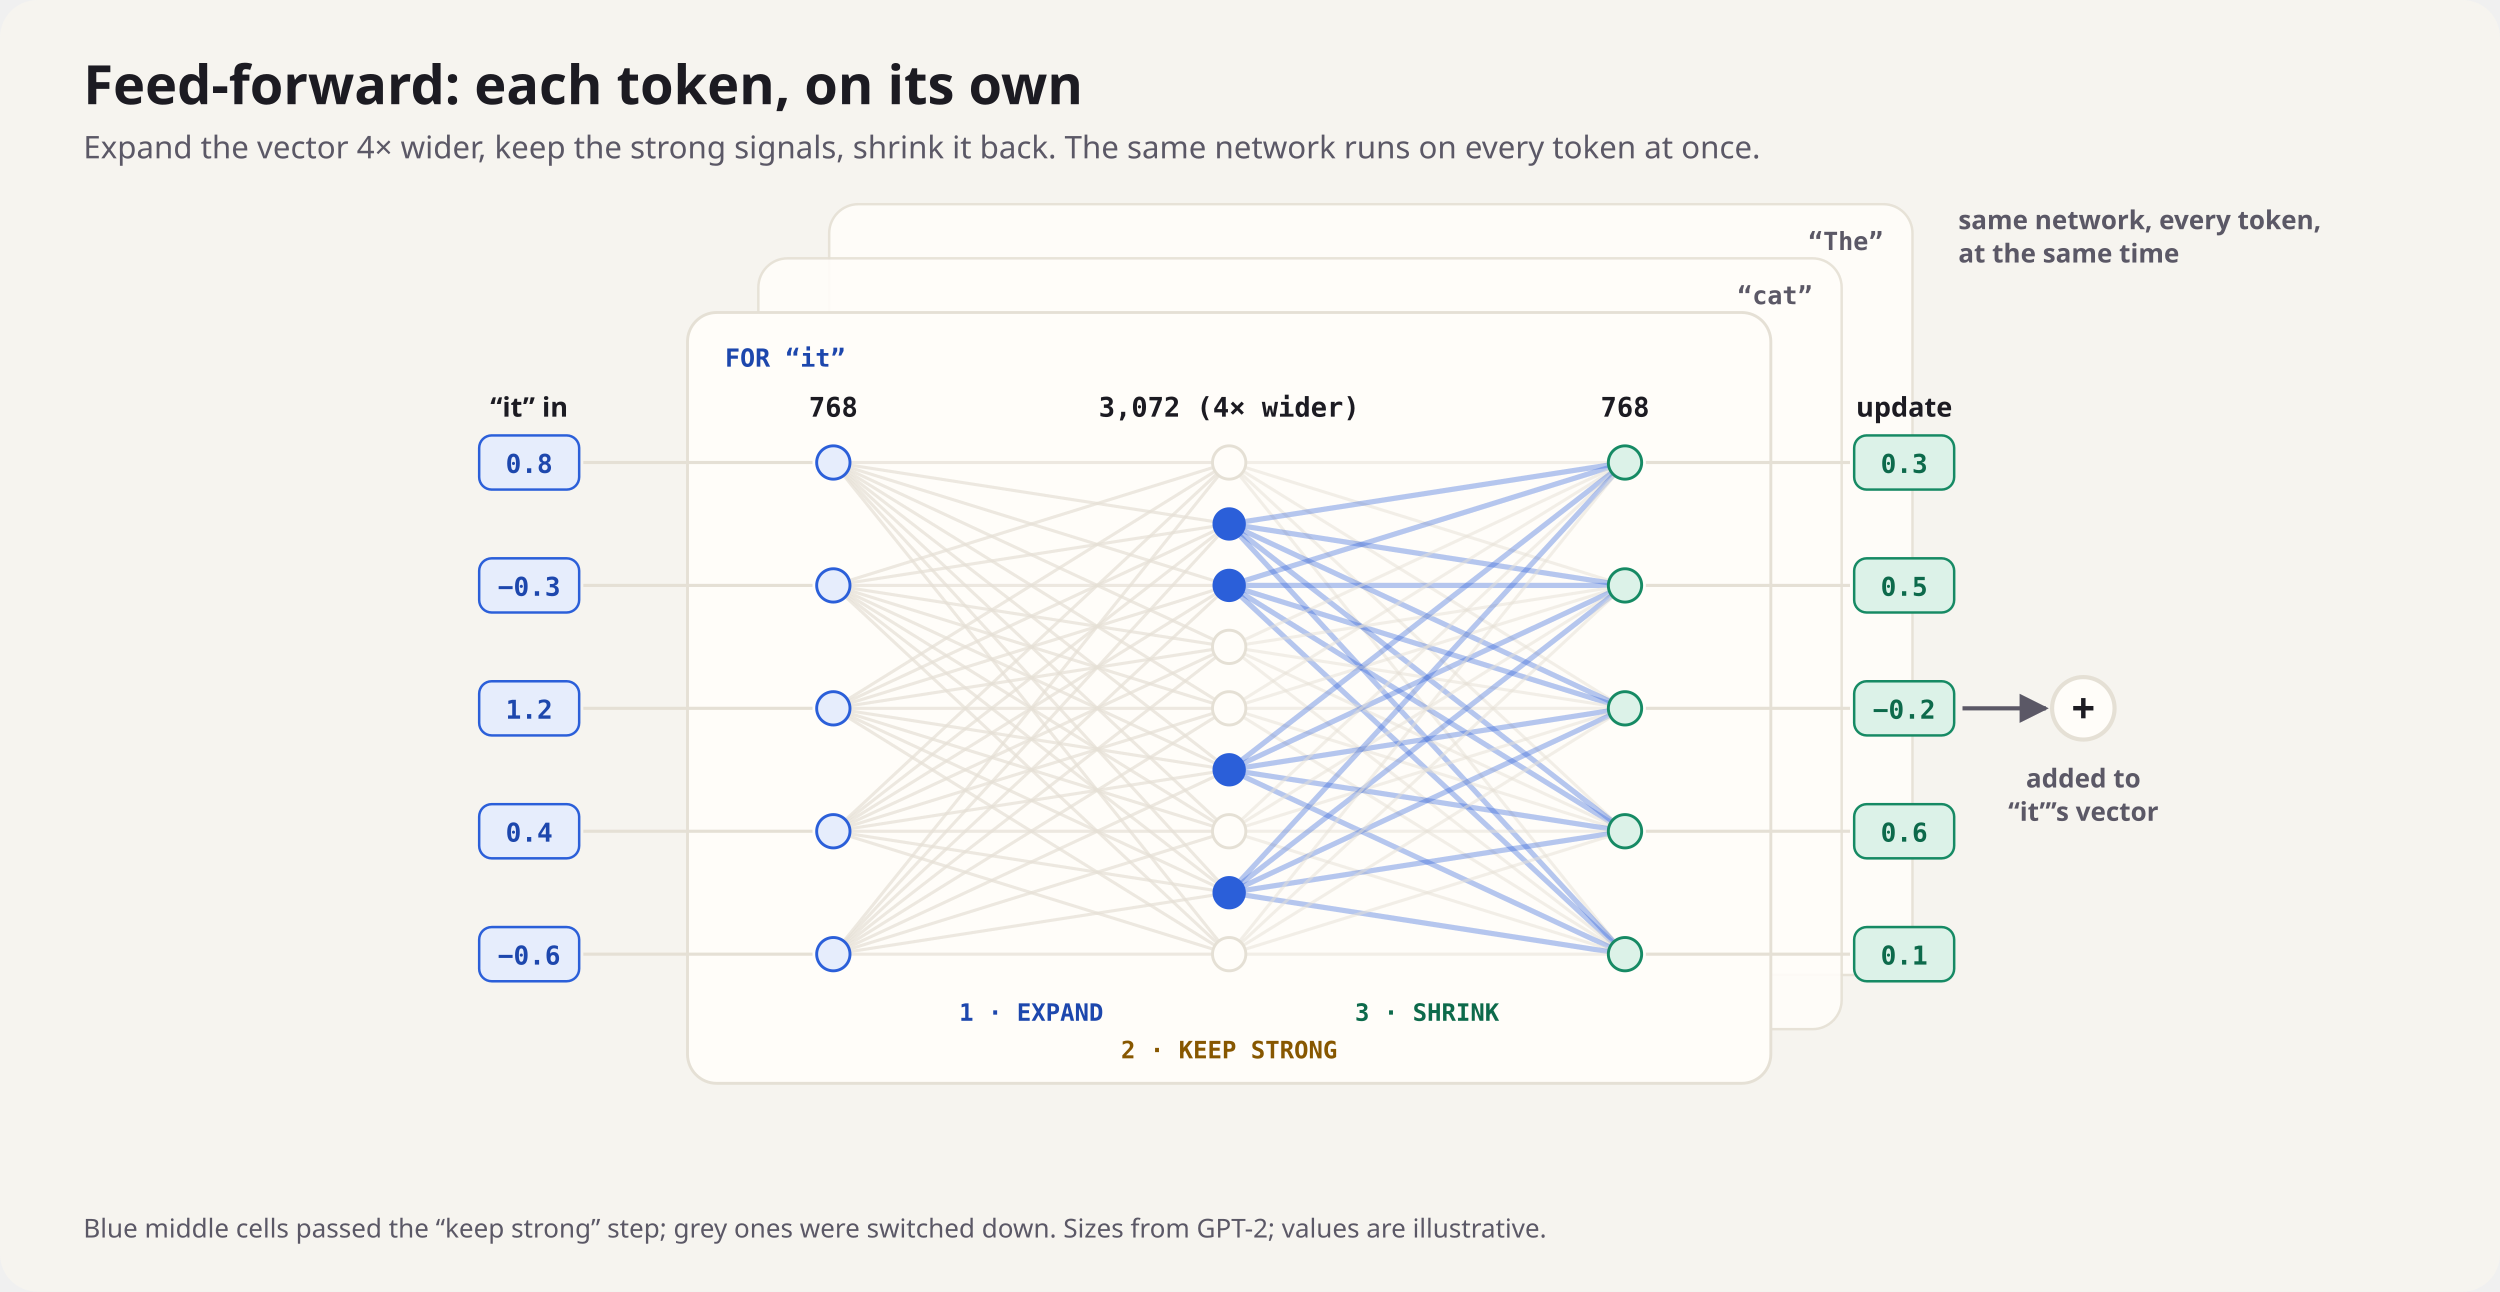
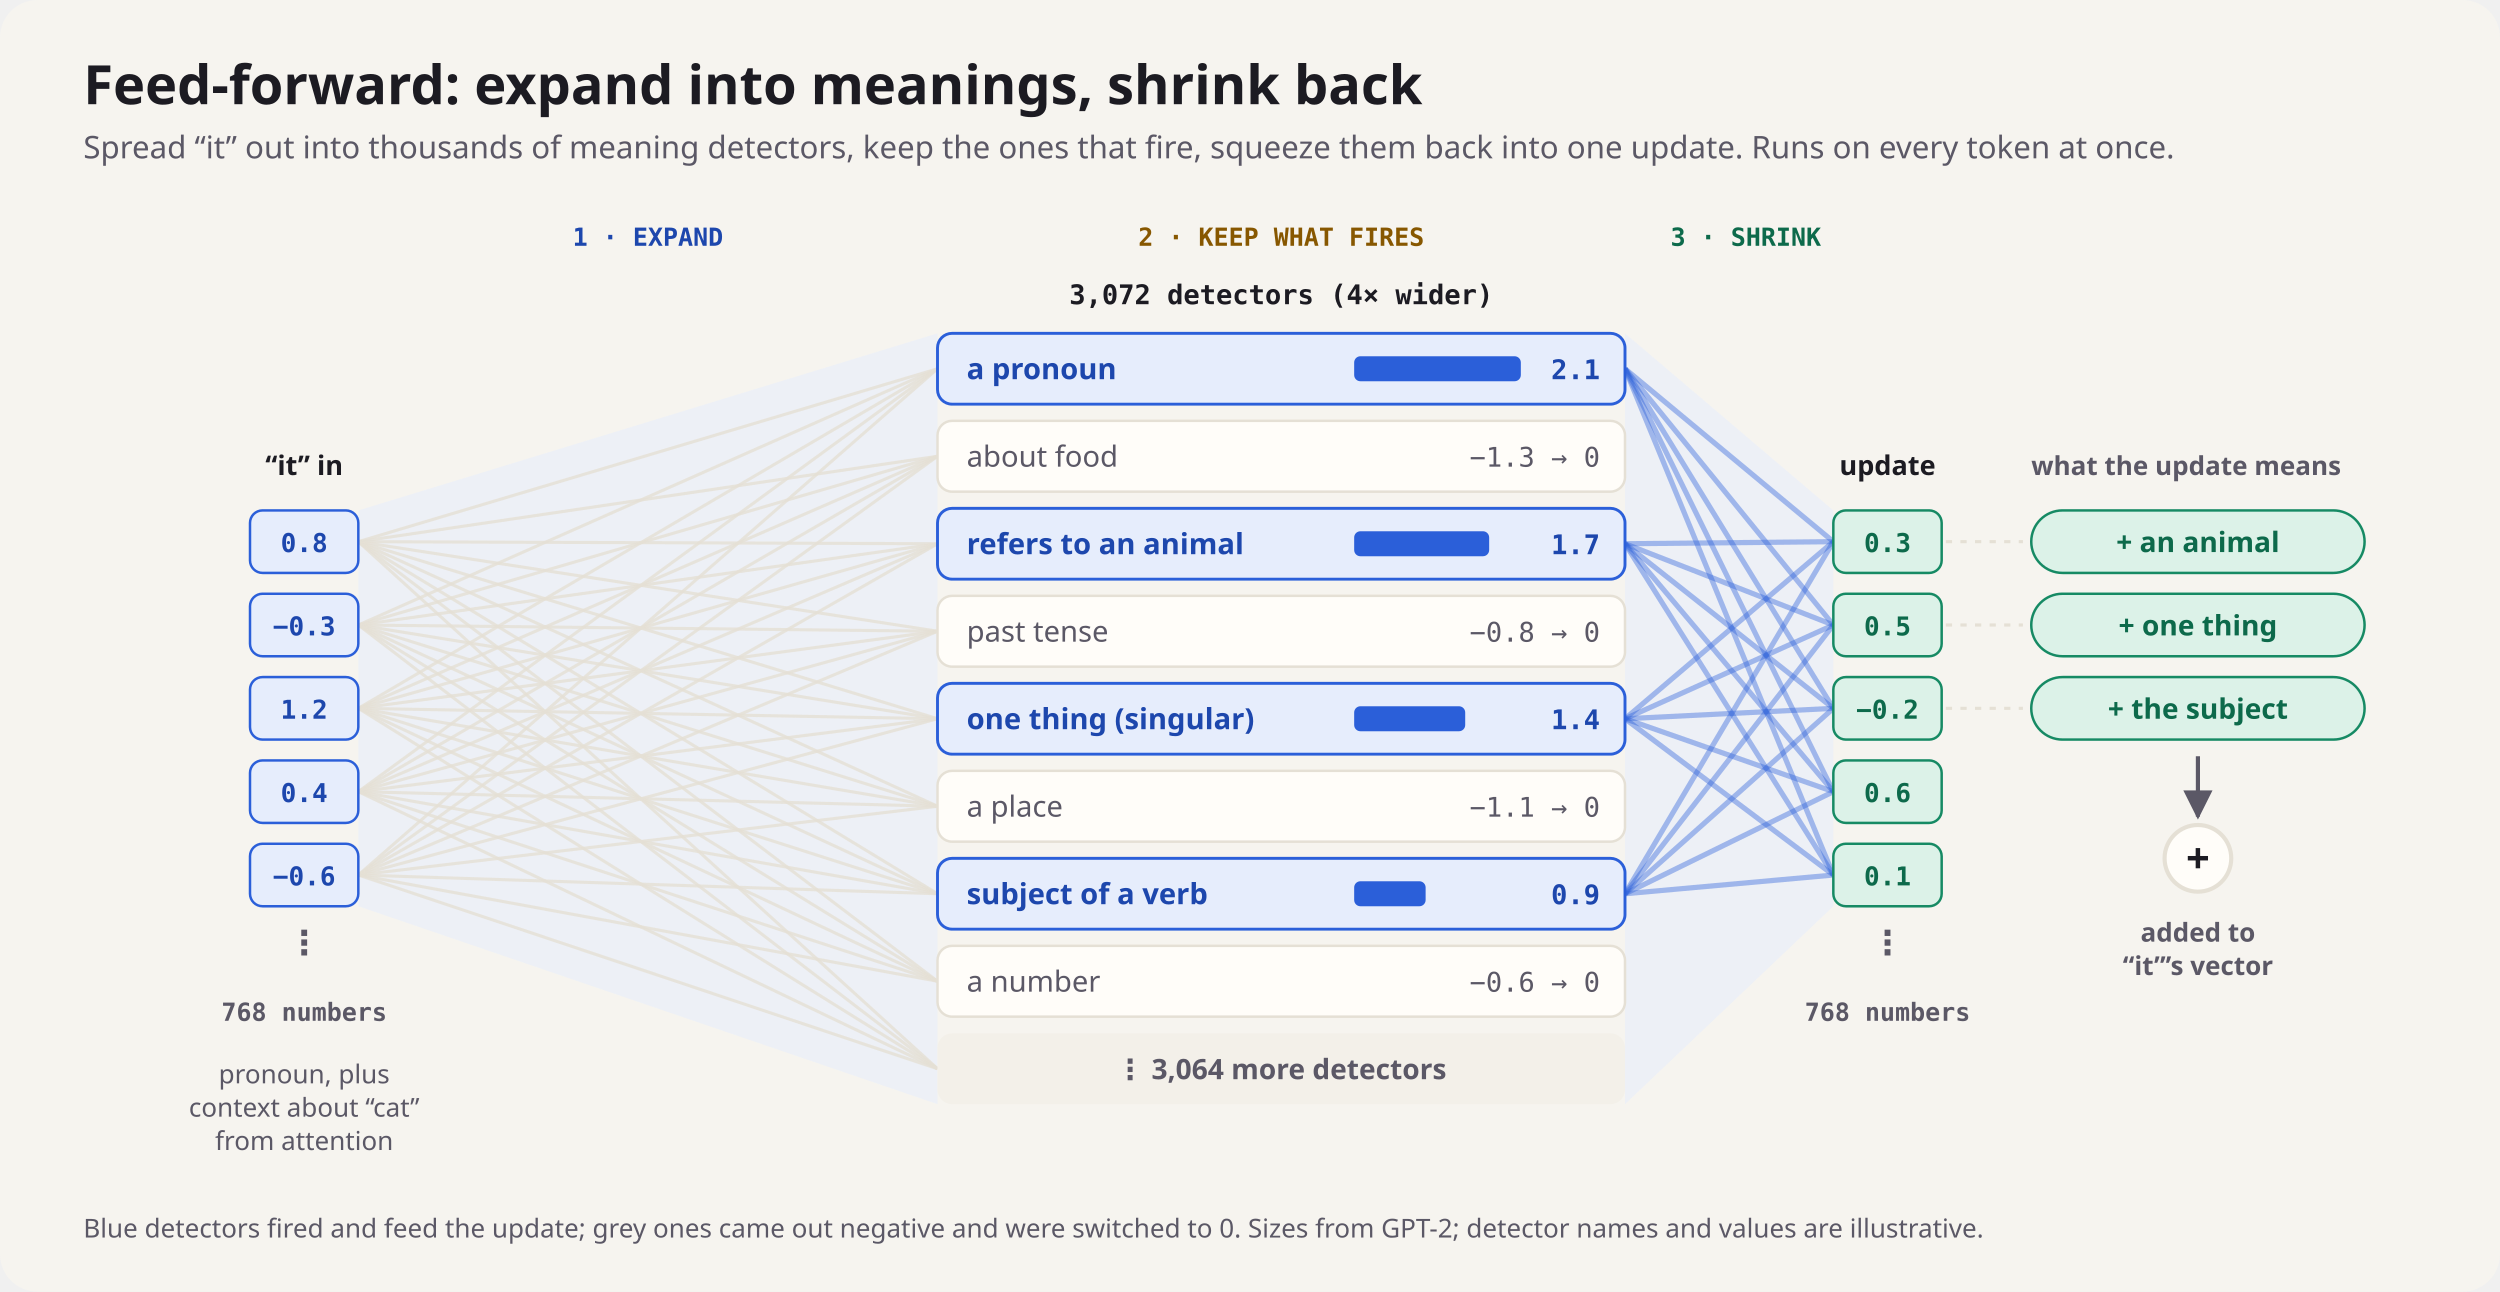
<svg xmlns="http://www.w3.org/2000/svg" viewBox="0 0 1200 620" role="img" aria-labelledby="t d" font-family="'Schibsted Grotesk', ui-sans-serif, system-ui, sans-serif">
  <style>
    .bg{fill:#f6f4ef}.card{fill:#fffdf9;stroke:#e5e0d5}.sunk{fill:#f3f0e9}
    .ink{fill:#1c1b22}.muted{fill:#5b5866}.onacc{fill:#ffffff}
    .acc{fill:#2b5fd9}.accink{fill:#1d47ad}.accsoft{fill:#e6edfc}
    .pos{fill:#168a64}.posink{fill:#0d6a4b}.possoft{fill:#dcf2e8;stroke:#168a64}
    .neg{fill:#d24a2b}.negink{fill:#ad3417}.negsoft{fill:#fbe3da;stroke:#d24a2b}
    .heat{fill:#fcefd2;stroke:#d08a0c}.heatink{fill:#875700}.heatfill{fill:#d08a0c}
    .line{stroke:#5b5866;fill:none;stroke-width:2}.thin{stroke:#e5e0d5;fill:none;stroke-width:1.5}
    .dash{stroke:#2b5fd9;fill:none;stroke-width:2;stroke-dasharray:6 5}
    .sacc{stroke:#2b5fd9;fill:none;stroke-width:2.5}.sheat{stroke:#d08a0c;fill:none;stroke-width:2.5}
    .spos{stroke:#168a64;fill:none;stroke-width:2.5}.sneg{stroke:#d24a2b;fill:none;stroke-width:2.5}
    .edge{stroke:#2b5fd9;fill:none;stroke-width:1;opacity:.45}
    .stream{stroke:#2b5fd9;fill:none;stroke-width:14;stroke-linecap:round;opacity:.35}
    .row{fill:#f3f0e9}.hit{fill:#e6edfc;stroke:#2b5fd9}
    .mono{font-family:'JetBrains Mono',ui-monospace,Menlo,monospace}
    .head{font-size:13px;font-weight:700;letter-spacing:.08em}
    .arrowhead{fill:#5b5866}.arrowacc{fill:#2b5fd9}
  </style>
  <defs>
    <marker id="a" viewBox="0 0 10 10" refX="9" refY="5" markerWidth="7" markerHeight="7" orient="auto-start-reverse">
      <path d="M0 0L10 5L0 10z" class="arrowhead" />
    </marker>
  </defs>
  <rect class="bg" width="1200" height="620" rx="18" />
-   <text x="40.0" y="50.0" text-anchor="start" class="ink" font-size="26" font-weight="700">Feed-forward: each token, on its own</text>
-   <text x="40.0" y="76.0" text-anchor="start" class="muted" font-size="15">Expand the vector 4× wider, keep the strong signals, shrink it back. The same network runs on every token at once.</text>
-   <rect class="card" x="398.0" y="98.0" width="520" height="370" rx="14" stroke-width="1.2" opacity="0.9" />
-   <text x="904.0" y="120.0" text-anchor="end" class="muted mono" font-size="12" font-weight="700">“The”</text>
-   <rect class="card" x="364.0" y="124.0" width="520" height="370" rx="14" stroke-width="1.2" opacity="0.9" />
-   <text x="870.0" y="146.0" text-anchor="end" class="muted mono" font-size="12" font-weight="700">“cat”</text>
-   <rect class="card" x="330.0" y="150.0" width="520" height="370" rx="14" stroke-width="1.4" />
-   <text x="348.0" y="176.0" text-anchor="start" class="accink mono" font-size="12" font-weight="700">FOR “it”</text>
-   <line class="thin" x1="400" y1="222.0" x2="590.0" y2="222.0" opacity=".7" />
-   <line class="thin" x1="400" y1="222.0" x2="590.0" y2="251.5" opacity=".7" />
-   <line class="thin" x1="400" y1="222.0" x2="590.0" y2="281.0" opacity=".7" />
-   <line class="thin" x1="400" y1="222.0" x2="590.0" y2="310.5" opacity=".7" />
-   <line class="thin" x1="400" y1="222.0" x2="590.0" y2="340.0" opacity=".7" />
-   <line class="thin" x1="400" y1="222.0" x2="590.0" y2="369.5" opacity=".7" />
-   <line class="thin" x1="400" y1="222.0" x2="590.0" y2="399.0" opacity=".7" />
-   <line class="thin" x1="400" y1="222.0" x2="590.0" y2="428.5" opacity=".7" />
-   <line class="thin" x1="400" y1="222.0" x2="590.0" y2="458.0" opacity=".7" />
-   <line class="thin" x1="400" y1="281.0" x2="590.0" y2="222.0" opacity=".7" />
-   <line class="thin" x1="400" y1="281.0" x2="590.0" y2="251.5" opacity=".7" />
-   <line class="thin" x1="400" y1="281.0" x2="590.0" y2="281.0" opacity=".7" />
-   <line class="thin" x1="400" y1="281.0" x2="590.0" y2="310.5" opacity=".7" />
-   <line class="thin" x1="400" y1="281.0" x2="590.0" y2="340.0" opacity=".7" />
-   <line class="thin" x1="400" y1="281.0" x2="590.0" y2="369.5" opacity=".7" />
-   <line class="thin" x1="400" y1="281.0" x2="590.0" y2="399.0" opacity=".7" />
-   <line class="thin" x1="400" y1="281.0" x2="590.0" y2="428.5" opacity=".7" />
-   <line class="thin" x1="400" y1="281.0" x2="590.0" y2="458.0" opacity=".7" />
-   <line class="thin" x1="400" y1="340.0" x2="590.0" y2="222.0" opacity=".7" />
-   <line class="thin" x1="400" y1="340.0" x2="590.0" y2="251.5" opacity=".7" />
-   <line class="thin" x1="400" y1="340.0" x2="590.0" y2="281.0" opacity=".7" />
-   <line class="thin" x1="400" y1="340.0" x2="590.0" y2="310.5" opacity=".7" />
-   <line class="thin" x1="400" y1="340.0" x2="590.0" y2="340.0" opacity=".7" />
-   <line class="thin" x1="400" y1="340.0" x2="590.0" y2="369.5" opacity=".7" />
-   <line class="thin" x1="400" y1="340.0" x2="590.0" y2="399.0" opacity=".7" />
-   <line class="thin" x1="400" y1="340.0" x2="590.0" y2="428.5" opacity=".7" />
-   <line class="thin" x1="400" y1="340.0" x2="590.0" y2="458.0" opacity=".7" />
-   <line class="thin" x1="400" y1="399.0" x2="590.0" y2="222.0" opacity=".7" />
-   <line class="thin" x1="400" y1="399.0" x2="590.0" y2="251.5" opacity=".7" />
-   <line class="thin" x1="400" y1="399.0" x2="590.0" y2="281.0" opacity=".7" />
-   <line class="thin" x1="400" y1="399.0" x2="590.0" y2="310.5" opacity=".7" />
-   <line class="thin" x1="400" y1="399.0" x2="590.0" y2="340.0" opacity=".7" />
-   <line class="thin" x1="400" y1="399.0" x2="590.0" y2="369.5" opacity=".7" />
-   <line class="thin" x1="400" y1="399.0" x2="590.0" y2="399.0" opacity=".7" />
-   <line class="thin" x1="400" y1="399.0" x2="590.0" y2="428.5" opacity=".7" />
-   <line class="thin" x1="400" y1="399.0" x2="590.0" y2="458.0" opacity=".7" />
-   <line class="thin" x1="400" y1="458.0" x2="590.0" y2="222.0" opacity=".7" />
-   <line class="thin" x1="400" y1="458.0" x2="590.0" y2="251.5" opacity=".7" />
-   <line class="thin" x1="400" y1="458.0" x2="590.0" y2="281.0" opacity=".7" />
-   <line class="thin" x1="400" y1="458.0" x2="590.0" y2="310.5" opacity=".7" />
-   <line class="thin" x1="400" y1="458.0" x2="590.0" y2="340.0" opacity=".7" />
-   <line class="thin" x1="400" y1="458.0" x2="590.0" y2="369.5" opacity=".7" />
-   <line class="thin" x1="400" y1="458.0" x2="590.0" y2="399.0" opacity=".7" />
-   <line class="thin" x1="400" y1="458.0" x2="590.0" y2="428.5" opacity=".7" />
-   <line class="thin" x1="400" y1="458.0" x2="590.0" y2="458.0" opacity=".7" />
-   <line class="thin" x1="590.0" y1="222.0" x2="780" y2="222.0" opacity=".5" stroke-width="1.2" />
-   <line class="thin" x1="590.0" y1="222.0" x2="780" y2="281.0" opacity=".5" stroke-width="1.2" />
-   <line class="thin" x1="590.0" y1="222.0" x2="780" y2="340.0" opacity=".5" stroke-width="1.2" />
-   <line class="thin" x1="590.0" y1="222.0" x2="780" y2="399.0" opacity=".5" stroke-width="1.2" />
-   <line class="thin" x1="590.0" y1="222.0" x2="780" y2="458.0" opacity=".5" stroke-width="1.2" />
-   <line class="sacc" x1="590.0" y1="251.5" x2="780" y2="222.0" opacity=".35" stroke-width="1.2" />
-   <line class="sacc" x1="590.0" y1="251.5" x2="780" y2="281.0" opacity=".35" stroke-width="1.2" />
-   <line class="sacc" x1="590.0" y1="251.5" x2="780" y2="340.0" opacity=".35" stroke-width="1.2" />
-   <line class="sacc" x1="590.0" y1="251.5" x2="780" y2="399.0" opacity=".35" stroke-width="1.2" />
-   <line class="sacc" x1="590.0" y1="251.5" x2="780" y2="458.0" opacity=".35" stroke-width="1.2" />
-   <line class="sacc" x1="590.0" y1="281.0" x2="780" y2="222.0" opacity=".35" stroke-width="1.2" />
-   <line class="sacc" x1="590.0" y1="281.0" x2="780" y2="281.0" opacity=".35" stroke-width="1.2" />
-   <line class="sacc" x1="590.0" y1="281.0" x2="780" y2="340.0" opacity=".35" stroke-width="1.2" />
-   <line class="sacc" x1="590.0" y1="281.0" x2="780" y2="399.0" opacity=".35" stroke-width="1.2" />
-   <line class="sacc" x1="590.0" y1="281.0" x2="780" y2="458.0" opacity=".35" stroke-width="1.2" />
-   <line class="thin" x1="590.0" y1="310.5" x2="780" y2="222.0" opacity=".5" stroke-width="1.2" />
-   <line class="thin" x1="590.0" y1="310.5" x2="780" y2="281.0" opacity=".5" stroke-width="1.2" />
-   <line class="thin" x1="590.0" y1="310.5" x2="780" y2="340.0" opacity=".5" stroke-width="1.2" />
-   <line class="thin" x1="590.0" y1="310.5" x2="780" y2="399.0" opacity=".5" stroke-width="1.2" />
-   <line class="thin" x1="590.0" y1="310.5" x2="780" y2="458.0" opacity=".5" stroke-width="1.2" />
-   <line class="thin" x1="590.0" y1="340.0" x2="780" y2="222.0" opacity=".5" stroke-width="1.2" />
-   <line class="thin" x1="590.0" y1="340.0" x2="780" y2="281.0" opacity=".5" stroke-width="1.2" />
-   <line class="thin" x1="590.0" y1="340.0" x2="780" y2="340.0" opacity=".5" stroke-width="1.2" />
-   <line class="thin" x1="590.0" y1="340.0" x2="780" y2="399.0" opacity=".5" stroke-width="1.2" />
-   <line class="thin" x1="590.0" y1="340.0" x2="780" y2="458.0" opacity=".5" stroke-width="1.2" />
-   <line class="sacc" x1="590.0" y1="369.5" x2="780" y2="222.0" opacity=".35" stroke-width="1.2" />
-   <line class="sacc" x1="590.0" y1="369.5" x2="780" y2="281.0" opacity=".35" stroke-width="1.2" />
-   <line class="sacc" x1="590.0" y1="369.5" x2="780" y2="340.0" opacity=".35" stroke-width="1.2" />
-   <line class="sacc" x1="590.0" y1="369.5" x2="780" y2="399.0" opacity=".35" stroke-width="1.2" />
-   <line class="sacc" x1="590.0" y1="369.5" x2="780" y2="458.0" opacity=".35" stroke-width="1.2" />
-   <line class="thin" x1="590.0" y1="399.0" x2="780" y2="222.0" opacity=".5" stroke-width="1.2" />
-   <line class="thin" x1="590.0" y1="399.0" x2="780" y2="281.0" opacity=".5" stroke-width="1.2" />
-   <line class="thin" x1="590.0" y1="399.0" x2="780" y2="340.0" opacity=".5" stroke-width="1.2" />
-   <line class="thin" x1="590.0" y1="399.0" x2="780" y2="399.0" opacity=".5" stroke-width="1.2" />
-   <line class="thin" x1="590.0" y1="399.0" x2="780" y2="458.0" opacity=".5" stroke-width="1.2" />
-   <line class="sacc" x1="590.0" y1="428.5" x2="780" y2="222.0" opacity=".35" stroke-width="1.2" />
-   <line class="sacc" x1="590.0" y1="428.5" x2="780" y2="281.0" opacity=".35" stroke-width="1.2" />
-   <line class="sacc" x1="590.0" y1="428.5" x2="780" y2="340.0" opacity=".35" stroke-width="1.2" />
-   <line class="sacc" x1="590.0" y1="428.5" x2="780" y2="399.0" opacity=".35" stroke-width="1.2" />
-   <line class="sacc" x1="590.0" y1="428.5" x2="780" y2="458.0" opacity=".35" stroke-width="1.2" />
-   <line class="thin" x1="590.0" y1="458.0" x2="780" y2="222.0" opacity=".5" stroke-width="1.2" />
-   <line class="thin" x1="590.0" y1="458.0" x2="780" y2="281.0" opacity=".5" stroke-width="1.2" />
-   <line class="thin" x1="590.0" y1="458.0" x2="780" y2="340.0" opacity=".5" stroke-width="1.2" />
-   <line class="thin" x1="590.0" y1="458.0" x2="780" y2="399.0" opacity=".5" stroke-width="1.2" />
-   <line class="thin" x1="590.0" y1="458.0" x2="780" y2="458.0" opacity=".5" stroke-width="1.2" />
-   <circle class="hit" cx="400" cy="222.0" r="8" stroke-width="1.4" />
-   <circle class="hit" cx="400" cy="281.0" r="8" stroke-width="1.4" />
-   <circle class="hit" cx="400" cy="340.0" r="8" stroke-width="1.4" />
-   <circle class="hit" cx="400" cy="399.0" r="8" stroke-width="1.4" />
-   <circle class="hit" cx="400" cy="458.0" r="8" stroke-width="1.4" />
-   <circle class="card" cx="590.0" cy="222.0" r="8" stroke-width="1.4" />
-   <circle class="acc" cx="590.0" cy="251.5" r="8" stroke-width="1.4" />
-   <circle class="acc" cx="590.0" cy="281.0" r="8" stroke-width="1.4" />
-   <circle class="card" cx="590.0" cy="310.5" r="8" stroke-width="1.4" />
-   <circle class="card" cx="590.0" cy="340.0" r="8" stroke-width="1.4" />
-   <circle class="acc" cx="590.0" cy="369.5" r="8" stroke-width="1.4" />
-   <circle class="card" cx="590.0" cy="399.0" r="8" stroke-width="1.4" />
-   <circle class="acc" cx="590.0" cy="428.5" r="8" stroke-width="1.4" />
-   <circle class="card" cx="590.0" cy="458.0" r="8" stroke-width="1.4" />
-   <circle class="possoft" cx="780" cy="222.0" r="8" stroke-width="1.4" />
-   <circle class="possoft" cx="780" cy="281.0" r="8" stroke-width="1.4" />
-   <circle class="possoft" cx="780" cy="340.0" r="8" stroke-width="1.4" />
-   <circle class="possoft" cx="780" cy="399.0" r="8" stroke-width="1.4" />
-   <circle class="possoft" cx="780" cy="458.0" r="8" stroke-width="1.4" />
-   <text x="400.0" y="200.0" text-anchor="middle" class="ink mono" font-size="13" font-weight="700">768</text>
-   <text x="590.0" y="200.0" text-anchor="middle" class="ink mono" font-size="13" font-weight="700">3,072  (4× wider)</text>
-   <text x="780.0" y="200.0" text-anchor="middle" class="ink mono" font-size="13" font-weight="700">768</text>
-   <text x="495.0" y="490.0" text-anchor="middle" class="accink mono" font-size="11.5" font-weight="700">1 · EXPAND</text>
-   <text x="590.0" y="508.0" text-anchor="middle" class="heatink mono" font-size="11.5" font-weight="700">2 · KEEP STRONG</text>
-   <text x="685.0" y="490.0" text-anchor="middle" class="posink mono" font-size="11.5" font-weight="700">3 · SHRINK</text>
-   <text x="254.0" y="200.0" text-anchor="middle" class="ink" font-size="13" font-weight="700">“it” in</text>
-   <rect class="hit" x="230.0" y="209.0" width="48" height="26" rx="6" stroke-width="1.2" />
-   <text x="254.0" y="227.0" text-anchor="middle" class="accink mono" font-size="12.5" font-weight="700">0.8</text>
-   <line class="thin" x1="280" y1="222.0" x2="390" y2="222.0" />
-   <rect class="hit" x="230.0" y="268.0" width="48" height="26" rx="6" stroke-width="1.2" />
-   <text x="254.0" y="286.0" text-anchor="middle" class="accink mono" font-size="12.5" font-weight="700">−0.3</text>
-   <line class="thin" x1="280" y1="281.0" x2="390" y2="281.0" />
-   <rect class="hit" x="230.0" y="327.0" width="48" height="26" rx="6" stroke-width="1.2" />
-   <text x="254.0" y="345.0" text-anchor="middle" class="accink mono" font-size="12.5" font-weight="700">1.2</text>
-   <line class="thin" x1="280" y1="340.0" x2="390" y2="340.0" />
-   <rect class="hit" x="230.0" y="386.0" width="48" height="26" rx="6" stroke-width="1.2" />
-   <text x="254.0" y="404.0" text-anchor="middle" class="accink mono" font-size="12.5" font-weight="700">0.4</text>
-   <line class="thin" x1="280" y1="399.0" x2="390" y2="399.0" />
-   <rect class="hit" x="230.0" y="445.0" width="48" height="26" rx="6" stroke-width="1.2" />
-   <text x="254.0" y="463.0" text-anchor="middle" class="accink mono" font-size="12.5" font-weight="700">−0.6</text>
-   <line class="thin" x1="280" y1="458.0" x2="390" y2="458.0" />
-   <text x="914.0" y="200.0" text-anchor="middle" class="ink" font-size="13" font-weight="700">update</text>
-   <line class="thin" x1="790" y1="222.0" x2="888" y2="222.0" />
-   <rect class="possoft" x="890.0" y="209.0" width="48" height="26" rx="6" stroke-width="1.2" />
-   <text x="914.0" y="227.0" text-anchor="middle" class="posink mono" font-size="12.5" font-weight="700">0.3</text>
-   <line class="thin" x1="790" y1="281.0" x2="888" y2="281.0" />
-   <rect class="possoft" x="890.0" y="268.0" width="48" height="26" rx="6" stroke-width="1.2" />
-   <text x="914.0" y="286.0" text-anchor="middle" class="posink mono" font-size="12.5" font-weight="700">0.5</text>
-   <line class="thin" x1="790" y1="340.0" x2="888" y2="340.0" />
-   <rect class="possoft" x="890.0" y="327.0" width="48" height="26" rx="6" stroke-width="1.2" />
-   <text x="914.0" y="345.0" text-anchor="middle" class="posink mono" font-size="12.5" font-weight="700">−0.2</text>
-   <line class="thin" x1="790" y1="399.0" x2="888" y2="399.0" />
-   <rect class="possoft" x="890.0" y="386.0" width="48" height="26" rx="6" stroke-width="1.2" />
-   <text x="914.0" y="404.0" text-anchor="middle" class="posink mono" font-size="12.5" font-weight="700">0.6</text>
-   <line class="thin" x1="790" y1="458.0" x2="888" y2="458.0" />
-   <rect class="possoft" x="890.0" y="445.0" width="48" height="26" rx="6" stroke-width="1.2" />
-   <text x="914.0" y="463.0" text-anchor="middle" class="posink mono" font-size="12.5" font-weight="700">0.1</text>
-   <line class="line" x1="942" y1="340.0" x2="982" y2="340.0" marker-end="url(#a)" />
-   <circle class="card" cx="1000" cy="340.0" r="15" stroke-width="2" />
-   <text x="1000.0" y="347.0" text-anchor="middle" class="ink" font-size="20" font-weight="700">+</text>
-   <text x="1000.0" y="378.0" text-anchor="middle" class="muted" font-size="12.5" font-weight="600">added to</text>
-   <text x="1000.0" y="394.0" text-anchor="middle" class="muted" font-size="12.5" font-weight="600">“it”’s vector</text>
-   <text x="40.0" y="594.0" text-anchor="start" class="muted" font-size="12.5">Blue middle cells passed the “keep strong” step; grey ones were switched down. Sizes from GPT-2; values are illustrative.</text>
-   <text x="940.0" y="110.0" text-anchor="start" class="muted" font-size="12.5" font-weight="600">same network, every token,</text>
-   <text x="940.0" y="126.0" text-anchor="start" class="muted" font-size="12.5" font-weight="600">at the same time</text>
+   <text x="40" y="50" text-anchor="start" class="ink" font-size="26" font-weight="700">Feed-forward: expand into meanings, shrink back</text>
+   <text x="40" y="76" text-anchor="start" class="muted" font-size="15">Spread “it” out into thousands of meaning detectors, keep the ones that fire, squeeze them back into one update. Runs on every token at once.</text>
+   <polygon class="accsoft" points="172,245 450,160 450,530 172,435" opacity=".55" />
+   <polygon class="accsoft" points="780,160 880,245 880,435 780,530" opacity=".55" />
+   <line class="thin" x1="172" y1="260.0" x2="450" y2="177.0" opacity=".8" stroke-width="1" />
+   <line class="thin" x1="172" y1="260.0" x2="450" y2="219.0" opacity=".8" stroke-width="1" />
+   <line class="thin" x1="172" y1="260.0" x2="450" y2="261.0" opacity=".8" stroke-width="1" />
+   <line class="thin" x1="172" y1="260.0" x2="450" y2="303.0" opacity=".8" stroke-width="1" />
+   <line class="thin" x1="172" y1="260.0" x2="450" y2="345.0" opacity=".8" stroke-width="1" />
+   <line class="thin" x1="172" y1="260.0" x2="450" y2="387.0" opacity=".8" stroke-width="1" />
+   <line class="thin" x1="172" y1="260.0" x2="450" y2="429.0" opacity=".8" stroke-width="1" />
+   <line class="thin" x1="172" y1="260.0" x2="450" y2="471.0" opacity=".8" stroke-width="1" />
+   <line class="thin" x1="172" y1="260.0" x2="450" y2="513.0" opacity=".8" stroke-width="1" />
+   <line class="thin" x1="172" y1="300.0" x2="450" y2="177.0" opacity=".8" stroke-width="1" />
+   <line class="thin" x1="172" y1="300.0" x2="450" y2="219.0" opacity=".8" stroke-width="1" />
+   <line class="thin" x1="172" y1="300.0" x2="450" y2="261.0" opacity=".8" stroke-width="1" />
+   <line class="thin" x1="172" y1="300.0" x2="450" y2="303.0" opacity=".8" stroke-width="1" />
+   <line class="thin" x1="172" y1="300.0" x2="450" y2="345.0" opacity=".8" stroke-width="1" />
+   <line class="thin" x1="172" y1="300.0" x2="450" y2="387.0" opacity=".8" stroke-width="1" />
+   <line class="thin" x1="172" y1="300.0" x2="450" y2="429.0" opacity=".8" stroke-width="1" />
+   <line class="thin" x1="172" y1="300.0" x2="450" y2="471.0" opacity=".8" stroke-width="1" />
+   <line class="thin" x1="172" y1="300.0" x2="450" y2="513.0" opacity=".8" stroke-width="1" />
+   <line class="thin" x1="172" y1="340.0" x2="450" y2="177.0" opacity=".8" stroke-width="1" />
+   <line class="thin" x1="172" y1="340.0" x2="450" y2="219.0" opacity=".8" stroke-width="1" />
+   <line class="thin" x1="172" y1="340.0" x2="450" y2="261.0" opacity=".8" stroke-width="1" />
+   <line class="thin" x1="172" y1="340.0" x2="450" y2="303.0" opacity=".8" stroke-width="1" />
+   <line class="thin" x1="172" y1="340.0" x2="450" y2="345.0" opacity=".8" stroke-width="1" />
+   <line class="thin" x1="172" y1="340.0" x2="450" y2="387.0" opacity=".8" stroke-width="1" />
+   <line class="thin" x1="172" y1="340.0" x2="450" y2="429.0" opacity=".8" stroke-width="1" />
+   <line class="thin" x1="172" y1="340.0" x2="450" y2="471.0" opacity=".8" stroke-width="1" />
+   <line class="thin" x1="172" y1="340.0" x2="450" y2="513.0" opacity=".8" stroke-width="1" />
+   <line class="thin" x1="172" y1="380.0" x2="450" y2="177.0" opacity=".8" stroke-width="1" />
+   <line class="thin" x1="172" y1="380.0" x2="450" y2="219.0" opacity=".8" stroke-width="1" />
+   <line class="thin" x1="172" y1="380.0" x2="450" y2="261.0" opacity=".8" stroke-width="1" />
+   <line class="thin" x1="172" y1="380.0" x2="450" y2="303.0" opacity=".8" stroke-width="1" />
+   <line class="thin" x1="172" y1="380.0" x2="450" y2="345.0" opacity=".8" stroke-width="1" />
+   <line class="thin" x1="172" y1="380.0" x2="450" y2="387.0" opacity=".8" stroke-width="1" />
+   <line class="thin" x1="172" y1="380.0" x2="450" y2="429.0" opacity=".8" stroke-width="1" />
+   <line class="thin" x1="172" y1="380.0" x2="450" y2="471.0" opacity=".8" stroke-width="1" />
+   <line class="thin" x1="172" y1="380.0" x2="450" y2="513.0" opacity=".8" stroke-width="1" />
+   <line class="thin" x1="172" y1="420.0" x2="450" y2="177.0" opacity=".8" stroke-width="1" />
+   <line class="thin" x1="172" y1="420.0" x2="450" y2="219.0" opacity=".8" stroke-width="1" />
+   <line class="thin" x1="172" y1="420.0" x2="450" y2="261.0" opacity=".8" stroke-width="1" />
+   <line class="thin" x1="172" y1="420.0" x2="450" y2="303.0" opacity=".8" stroke-width="1" />
+   <line class="thin" x1="172" y1="420.0" x2="450" y2="345.0" opacity=".8" stroke-width="1" />
+   <line class="thin" x1="172" y1="420.0" x2="450" y2="387.0" opacity=".8" stroke-width="1" />
+   <line class="thin" x1="172" y1="420.0" x2="450" y2="429.0" opacity=".8" stroke-width="1" />
+   <line class="thin" x1="172" y1="420.0" x2="450" y2="471.0" opacity=".8" stroke-width="1" />
+   <line class="thin" x1="172" y1="420.0" x2="450" y2="513.0" opacity=".8" stroke-width="1" />
+   <line class="sacc" x1="780" y1="177.0" x2="880" y2="260.0" opacity=".4" stroke-width="1.4" />
+   <line class="sacc" x1="780" y1="177.0" x2="880" y2="300.0" opacity=".4" stroke-width="1.4" />
+   <line class="sacc" x1="780" y1="177.0" x2="880" y2="340.0" opacity=".4" stroke-width="1.4" />
+   <line class="sacc" x1="780" y1="177.0" x2="880" y2="380.0" opacity=".4" stroke-width="1.4" />
+   <line class="sacc" x1="780" y1="177.0" x2="880" y2="420.0" opacity=".4" stroke-width="1.4" />
+   <line class="sacc" x1="780" y1="261.0" x2="880" y2="260.0" opacity=".4" stroke-width="1.4" />
+   <line class="sacc" x1="780" y1="261.0" x2="880" y2="300.0" opacity=".4" stroke-width="1.4" />
+   <line class="sacc" x1="780" y1="261.0" x2="880" y2="340.0" opacity=".4" stroke-width="1.4" />
+   <line class="sacc" x1="780" y1="261.0" x2="880" y2="380.0" opacity=".4" stroke-width="1.4" />
+   <line class="sacc" x1="780" y1="261.0" x2="880" y2="420.0" opacity=".4" stroke-width="1.4" />
+   <line class="sacc" x1="780" y1="345.0" x2="880" y2="260.0" opacity=".4" stroke-width="1.4" />
+   <line class="sacc" x1="780" y1="345.0" x2="880" y2="300.0" opacity=".4" stroke-width="1.4" />
+   <line class="sacc" x1="780" y1="345.0" x2="880" y2="340.0" opacity=".4" stroke-width="1.4" />
+   <line class="sacc" x1="780" y1="345.0" x2="880" y2="380.0" opacity=".4" stroke-width="1.4" />
+   <line class="sacc" x1="780" y1="345.0" x2="880" y2="420.0" opacity=".4" stroke-width="1.4" />
+   <line class="sacc" x1="780" y1="429.0" x2="880" y2="260.0" opacity=".4" stroke-width="1.4" />
+   <line class="sacc" x1="780" y1="429.0" x2="880" y2="300.0" opacity=".4" stroke-width="1.4" />
+   <line class="sacc" x1="780" y1="429.0" x2="880" y2="340.0" opacity=".4" stroke-width="1.4" />
+   <line class="sacc" x1="780" y1="429.0" x2="880" y2="380.0" opacity=".4" stroke-width="1.4" />
+   <line class="sacc" x1="780" y1="429.0" x2="880" y2="420.0" opacity=".4" stroke-width="1.4" />
+   <rect class="hit" x="450" y="160" width="330" height="34" rx="7" stroke-width="1.4" />
+   <text x="464" y="182" text-anchor="start" class="accink" font-size="14" font-weight="700">a pronoun</text>
+   <rect class="acc" x="650" y="171" width="80.0" height="12" rx="3" />
+   <text x="768" y="182" text-anchor="end" class="accink mono" font-size="13" font-weight="700">2.1</text>
+   <rect class="card" x="450" y="202" width="330" height="34" rx="7" stroke-width="1.2" />
+   <text x="464" y="224" text-anchor="start" class="muted" font-size="14">about food</text>
+   <text x="768" y="224" text-anchor="end" class="muted mono" font-size="13">−1.3 → 0</text>
+   <rect class="hit" x="450" y="244" width="330" height="34" rx="7" stroke-width="1.4" />
+   <text x="464" y="266" text-anchor="start" class="accink" font-size="14" font-weight="700">refers to an animal</text>
+   <rect class="acc" x="650" y="255" width="64.8" height="12" rx="3" />
+   <text x="768" y="266" text-anchor="end" class="accink mono" font-size="13" font-weight="700">1.7</text>
+   <rect class="card" x="450" y="286" width="330" height="34" rx="7" stroke-width="1.2" />
+   <text x="464" y="308" text-anchor="start" class="muted" font-size="14">past tense</text>
+   <text x="768" y="308" text-anchor="end" class="muted mono" font-size="13">−0.8 → 0</text>
+   <rect class="hit" x="450" y="328" width="330" height="34" rx="7" stroke-width="1.4" />
+   <text x="464" y="350" text-anchor="start" class="accink" font-size="14" font-weight="700">one thing (singular)</text>
+   <rect class="acc" x="650" y="339" width="53.3" height="12" rx="3" />
+   <text x="768" y="350" text-anchor="end" class="accink mono" font-size="13" font-weight="700">1.4</text>
+   <rect class="card" x="450" y="370" width="330" height="34" rx="7" stroke-width="1.2" />
+   <text x="464" y="392" text-anchor="start" class="muted" font-size="14">a place</text>
+   <text x="768" y="392" text-anchor="end" class="muted mono" font-size="13">−1.1 → 0</text>
+   <rect class="hit" x="450" y="412" width="330" height="34" rx="7" stroke-width="1.4" />
+   <text x="464" y="434" text-anchor="start" class="accink" font-size="14" font-weight="700">subject of a verb</text>
+   <rect class="acc" x="650" y="423" width="34.3" height="12" rx="3" />
+   <text x="768" y="434" text-anchor="end" class="accink mono" font-size="13" font-weight="700">0.9</text>
+   <rect class="card" x="450" y="454" width="330" height="34" rx="7" stroke-width="1.2" />
+   <text x="464" y="476" text-anchor="start" class="muted" font-size="14">a number</text>
+   <text x="768" y="476" text-anchor="end" class="muted mono" font-size="13">−0.6 → 0</text>
+   <rect class="sunk" x="450" y="496" width="330" height="34" rx="7" />
+   <text x="615.0" y="518" text-anchor="middle" class="muted" font-size="13.5" font-weight="600">⋮  3,064 more detectors</text>
+   <text x="615.0" y="146" text-anchor="middle" class="ink mono" font-size="13" font-weight="700">3,072 detectors (4× wider)</text>
+   <text x="311.0" y="118" text-anchor="middle" class="accink mono" font-size="12" font-weight="700">1 · EXPAND</text>
+   <text x="615.0" y="118" text-anchor="middle" class="heatink mono" font-size="12" font-weight="700">2 · KEEP WHAT FIRES</text>
+   <text x="838.0" y="118" text-anchor="middle" class="posink mono" font-size="12" font-weight="700">3 · SHRINK</text>
+   <text x="146.0" y="228" text-anchor="middle" class="ink" font-size="13" font-weight="700">“it” in</text>
+   <rect class="hit" x="120" y="245" width="52" height="30" rx="6" stroke-width="1.2" />
+   <text x="146.0" y="265" text-anchor="middle" class="accink mono" font-size="12.5" font-weight="700">0.8</text>
+   <rect class="hit" x="120" y="285" width="52" height="30" rx="6" stroke-width="1.2" />
+   <text x="146.0" y="305" text-anchor="middle" class="accink mono" font-size="12.5" font-weight="700">−0.3</text>
+   <rect class="hit" x="120" y="325" width="52" height="30" rx="6" stroke-width="1.2" />
+   <text x="146.0" y="345" text-anchor="middle" class="accink mono" font-size="12.5" font-weight="700">1.2</text>
+   <rect class="hit" x="120" y="365" width="52" height="30" rx="6" stroke-width="1.2" />
+   <text x="146.0" y="385" text-anchor="middle" class="accink mono" font-size="12.5" font-weight="700">0.4</text>
+   <rect class="hit" x="120" y="405" width="52" height="30" rx="6" stroke-width="1.2" />
+   <text x="146.0" y="425" text-anchor="middle" class="accink mono" font-size="12.5" font-weight="700">−0.6</text>
+   <text x="146.0" y="458" text-anchor="middle" class="muted" font-size="16" font-weight="700">⋮</text>
+   <text x="146.0" y="490" text-anchor="middle" class="muted mono" font-size="12" font-weight="600">768 numbers</text>
+   <text x="146.0" y="520" text-anchor="middle" class="muted" font-size="12.5">pronoun, plus</text>
+   <text x="146.0" y="536" text-anchor="middle" class="muted" font-size="12.5">context about “cat”</text>
+   <text x="146.0" y="552" text-anchor="middle" class="muted" font-size="12.5">from attention</text>
+   <text x="906.0" y="228" text-anchor="middle" class="ink" font-size="13" font-weight="700">update</text>
+   <rect class="possoft" x="880" y="245" width="52" height="30" rx="6" stroke-width="1.2" />
+   <text x="906.0" y="265" text-anchor="middle" class="posink mono" font-size="12.5" font-weight="700">0.3</text>
+   <rect class="possoft" x="880" y="285" width="52" height="30" rx="6" stroke-width="1.2" />
+   <text x="906.0" y="305" text-anchor="middle" class="posink mono" font-size="12.5" font-weight="700">0.5</text>
+   <rect class="possoft" x="880" y="325" width="52" height="30" rx="6" stroke-width="1.2" />
+   <text x="906.0" y="345" text-anchor="middle" class="posink mono" font-size="12.5" font-weight="700">−0.2</text>
+   <rect class="possoft" x="880" y="365" width="52" height="30" rx="6" stroke-width="1.2" />
+   <text x="906.0" y="385" text-anchor="middle" class="posink mono" font-size="12.5" font-weight="700">0.6</text>
+   <rect class="possoft" x="880" y="405" width="52" height="30" rx="6" stroke-width="1.2" />
+   <text x="906.0" y="425" text-anchor="middle" class="posink mono" font-size="12.5" font-weight="700">0.1</text>
+   <text x="906.0" y="458" text-anchor="middle" class="muted" font-size="16" font-weight="700">⋮</text>
+   <text x="906.0" y="490" text-anchor="middle" class="muted mono" font-size="12" font-weight="600">768 numbers</text>
+   <text x="975" y="228" text-anchor="start" class="muted" font-size="12.5" font-weight="600">what the update means</text>
+   <line class="thin" x1="934" y1="260.0" x2="971" y2="260.0" stroke-dasharray="3 4" />
+   <rect class="possoft" x="975" y="245" width="160" height="30" rx="15" stroke-width="1.2" />
+   <text x="1055" y="265" text-anchor="middle" class="posink" font-size="13.5" font-weight="700">+ an animal</text>
+   <line class="thin" x1="934" y1="300.0" x2="971" y2="300.0" stroke-dasharray="3 4" />
+   <rect class="possoft" x="975" y="285" width="160" height="30" rx="15" stroke-width="1.2" />
+   <text x="1055" y="305" text-anchor="middle" class="posink" font-size="13.5" font-weight="700">+ one thing</text>
+   <line class="thin" x1="934" y1="340.0" x2="971" y2="340.0" stroke-dasharray="3 4" />
+   <rect class="possoft" x="975" y="325" width="160" height="30" rx="15" stroke-width="1.2" />
+   <text x="1055" y="345" text-anchor="middle" class="posink" font-size="13.5" font-weight="700">+ the subject</text>
+   <line class="line" x1="1055" y1="363" x2="1055" y2="392" marker-end="url(#a)" />
+   <circle class="card" cx="1055" cy="412" r="16" stroke-width="2" />
+   <text x="1055" y="419" text-anchor="middle" class="ink" font-size="20" font-weight="700">+</text>
+   <text x="1055" y="452" text-anchor="middle" class="muted" font-size="12.5" font-weight="600">added to</text>
+   <text x="1055" y="468" text-anchor="middle" class="muted" font-size="12.5" font-weight="600">“it”’s vector</text>
+   <text x="40" y="594" text-anchor="start" class="muted" font-size="12.5">Blue detectors fired and feed the update; grey ones came out negative and were switched to 0. Sizes from GPT-2; detector names and values are illustrative.</text>
</svg>
